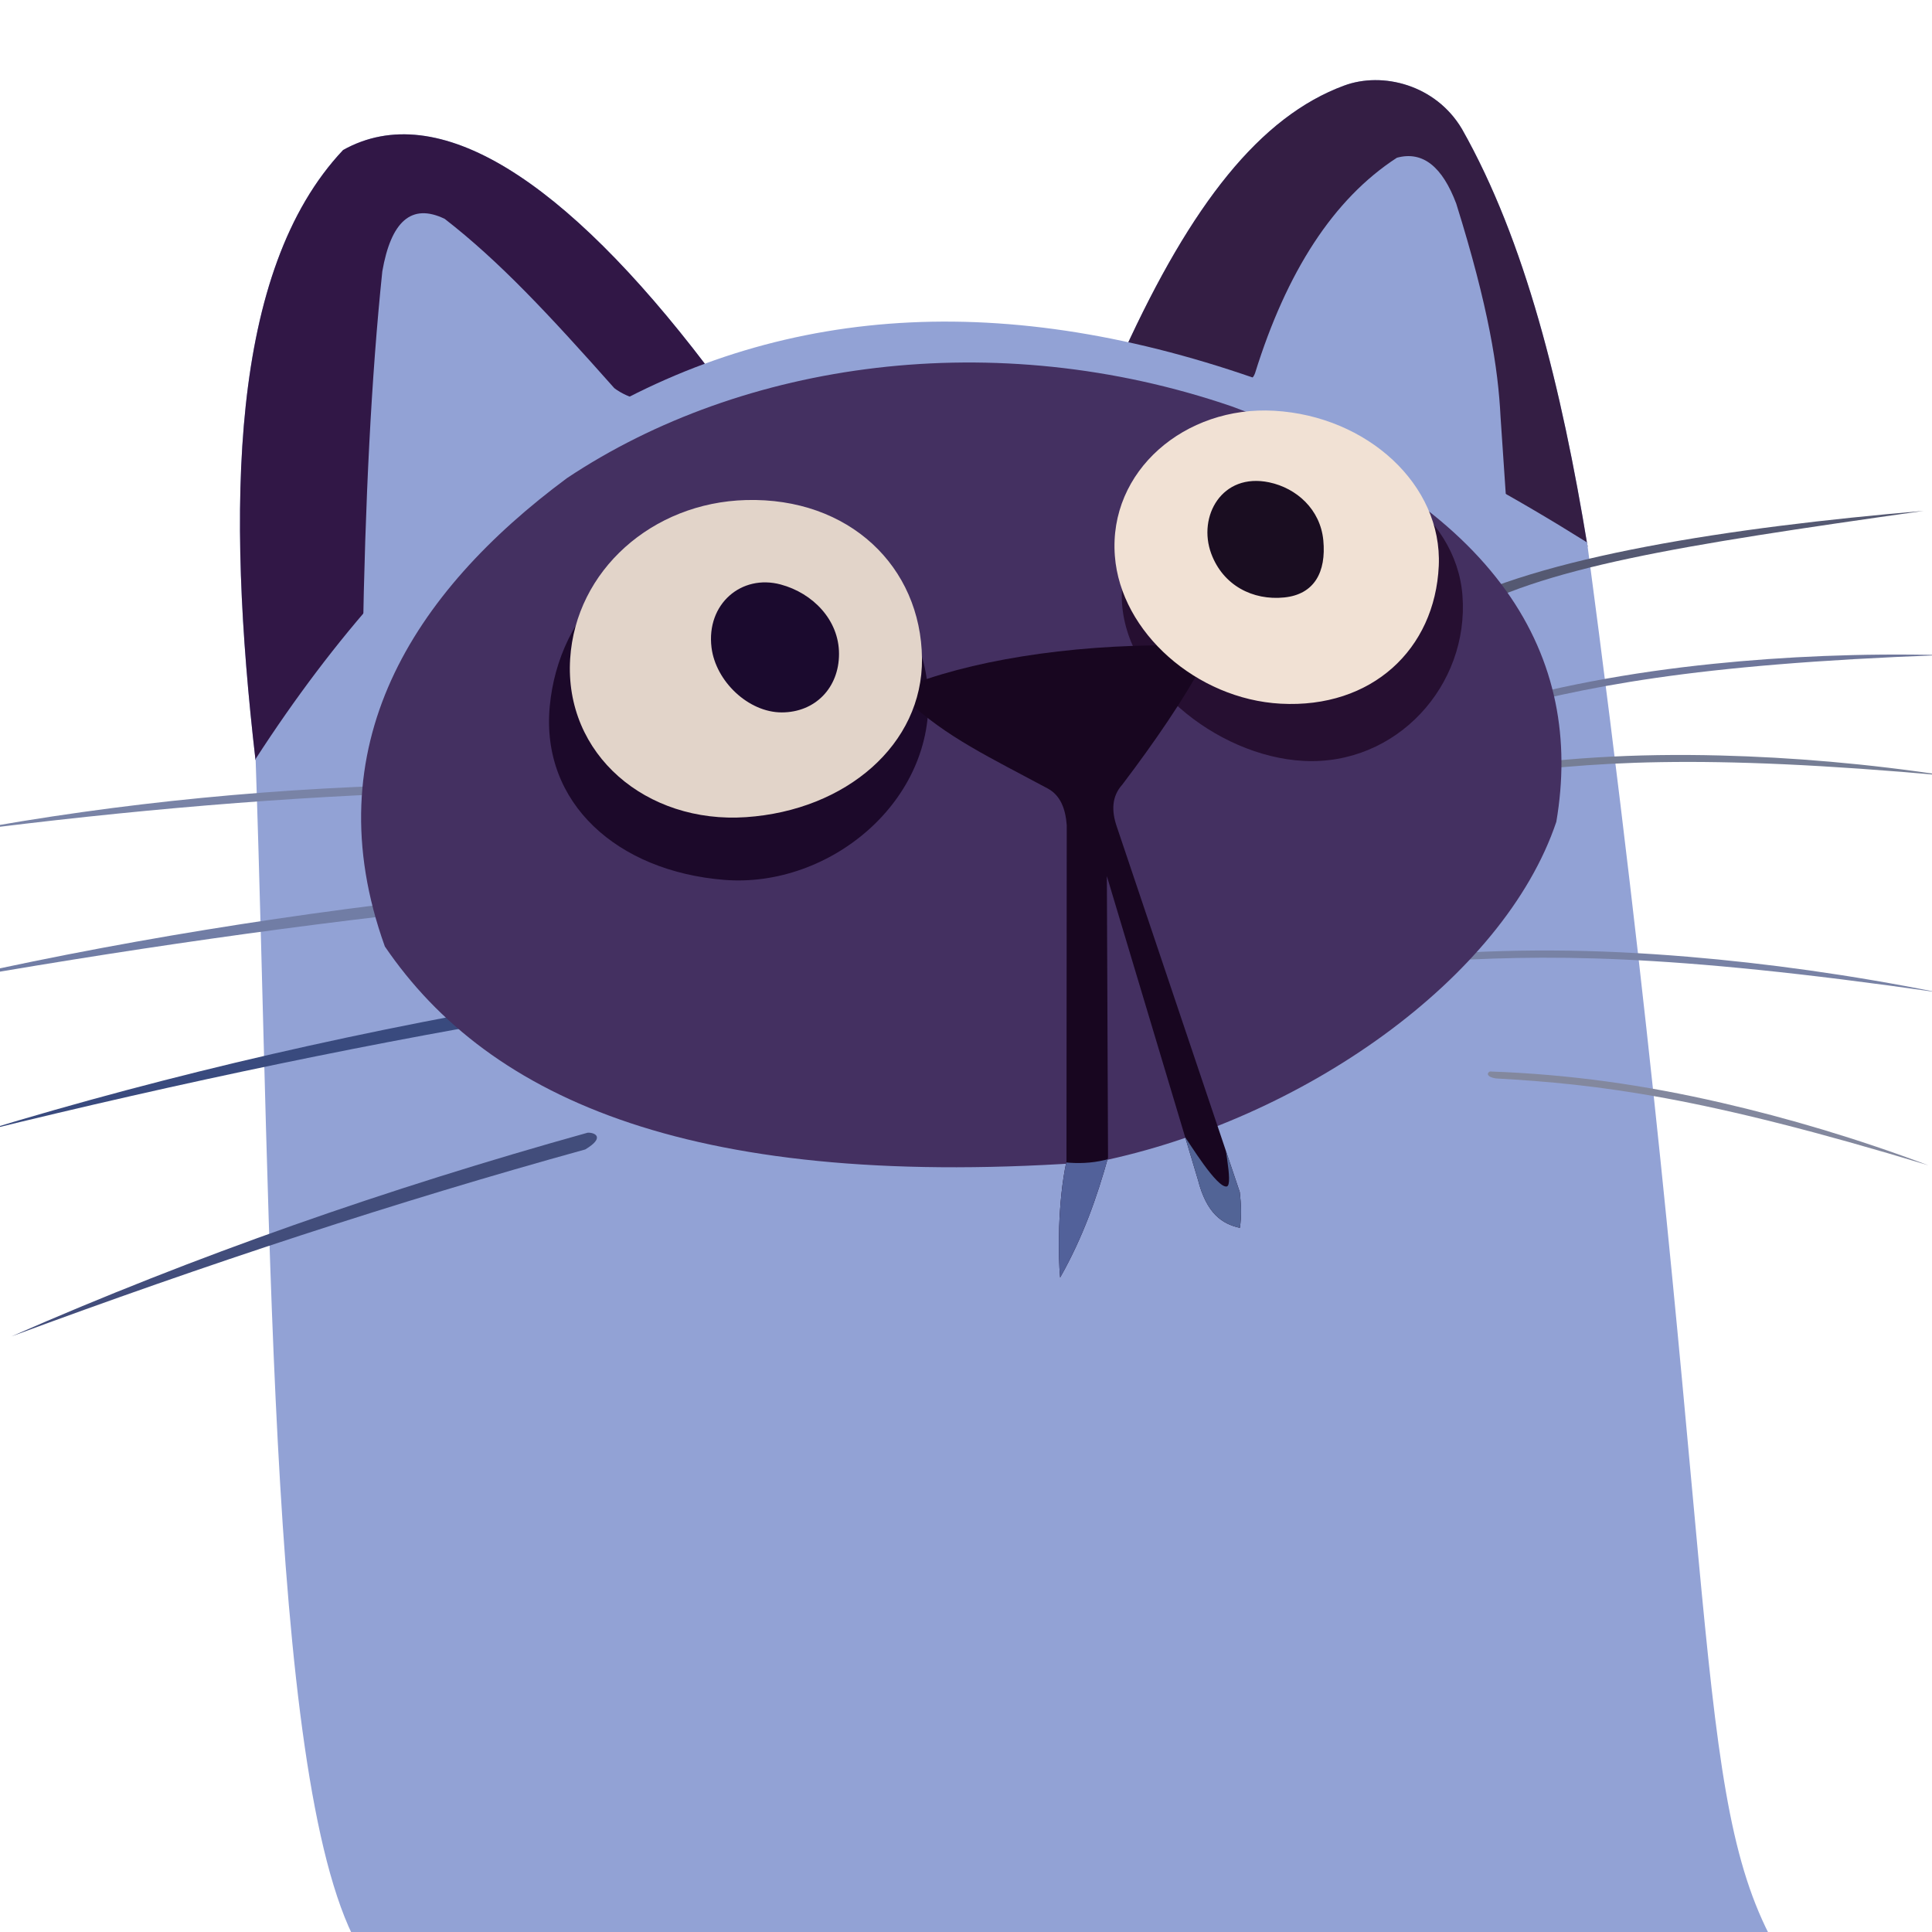
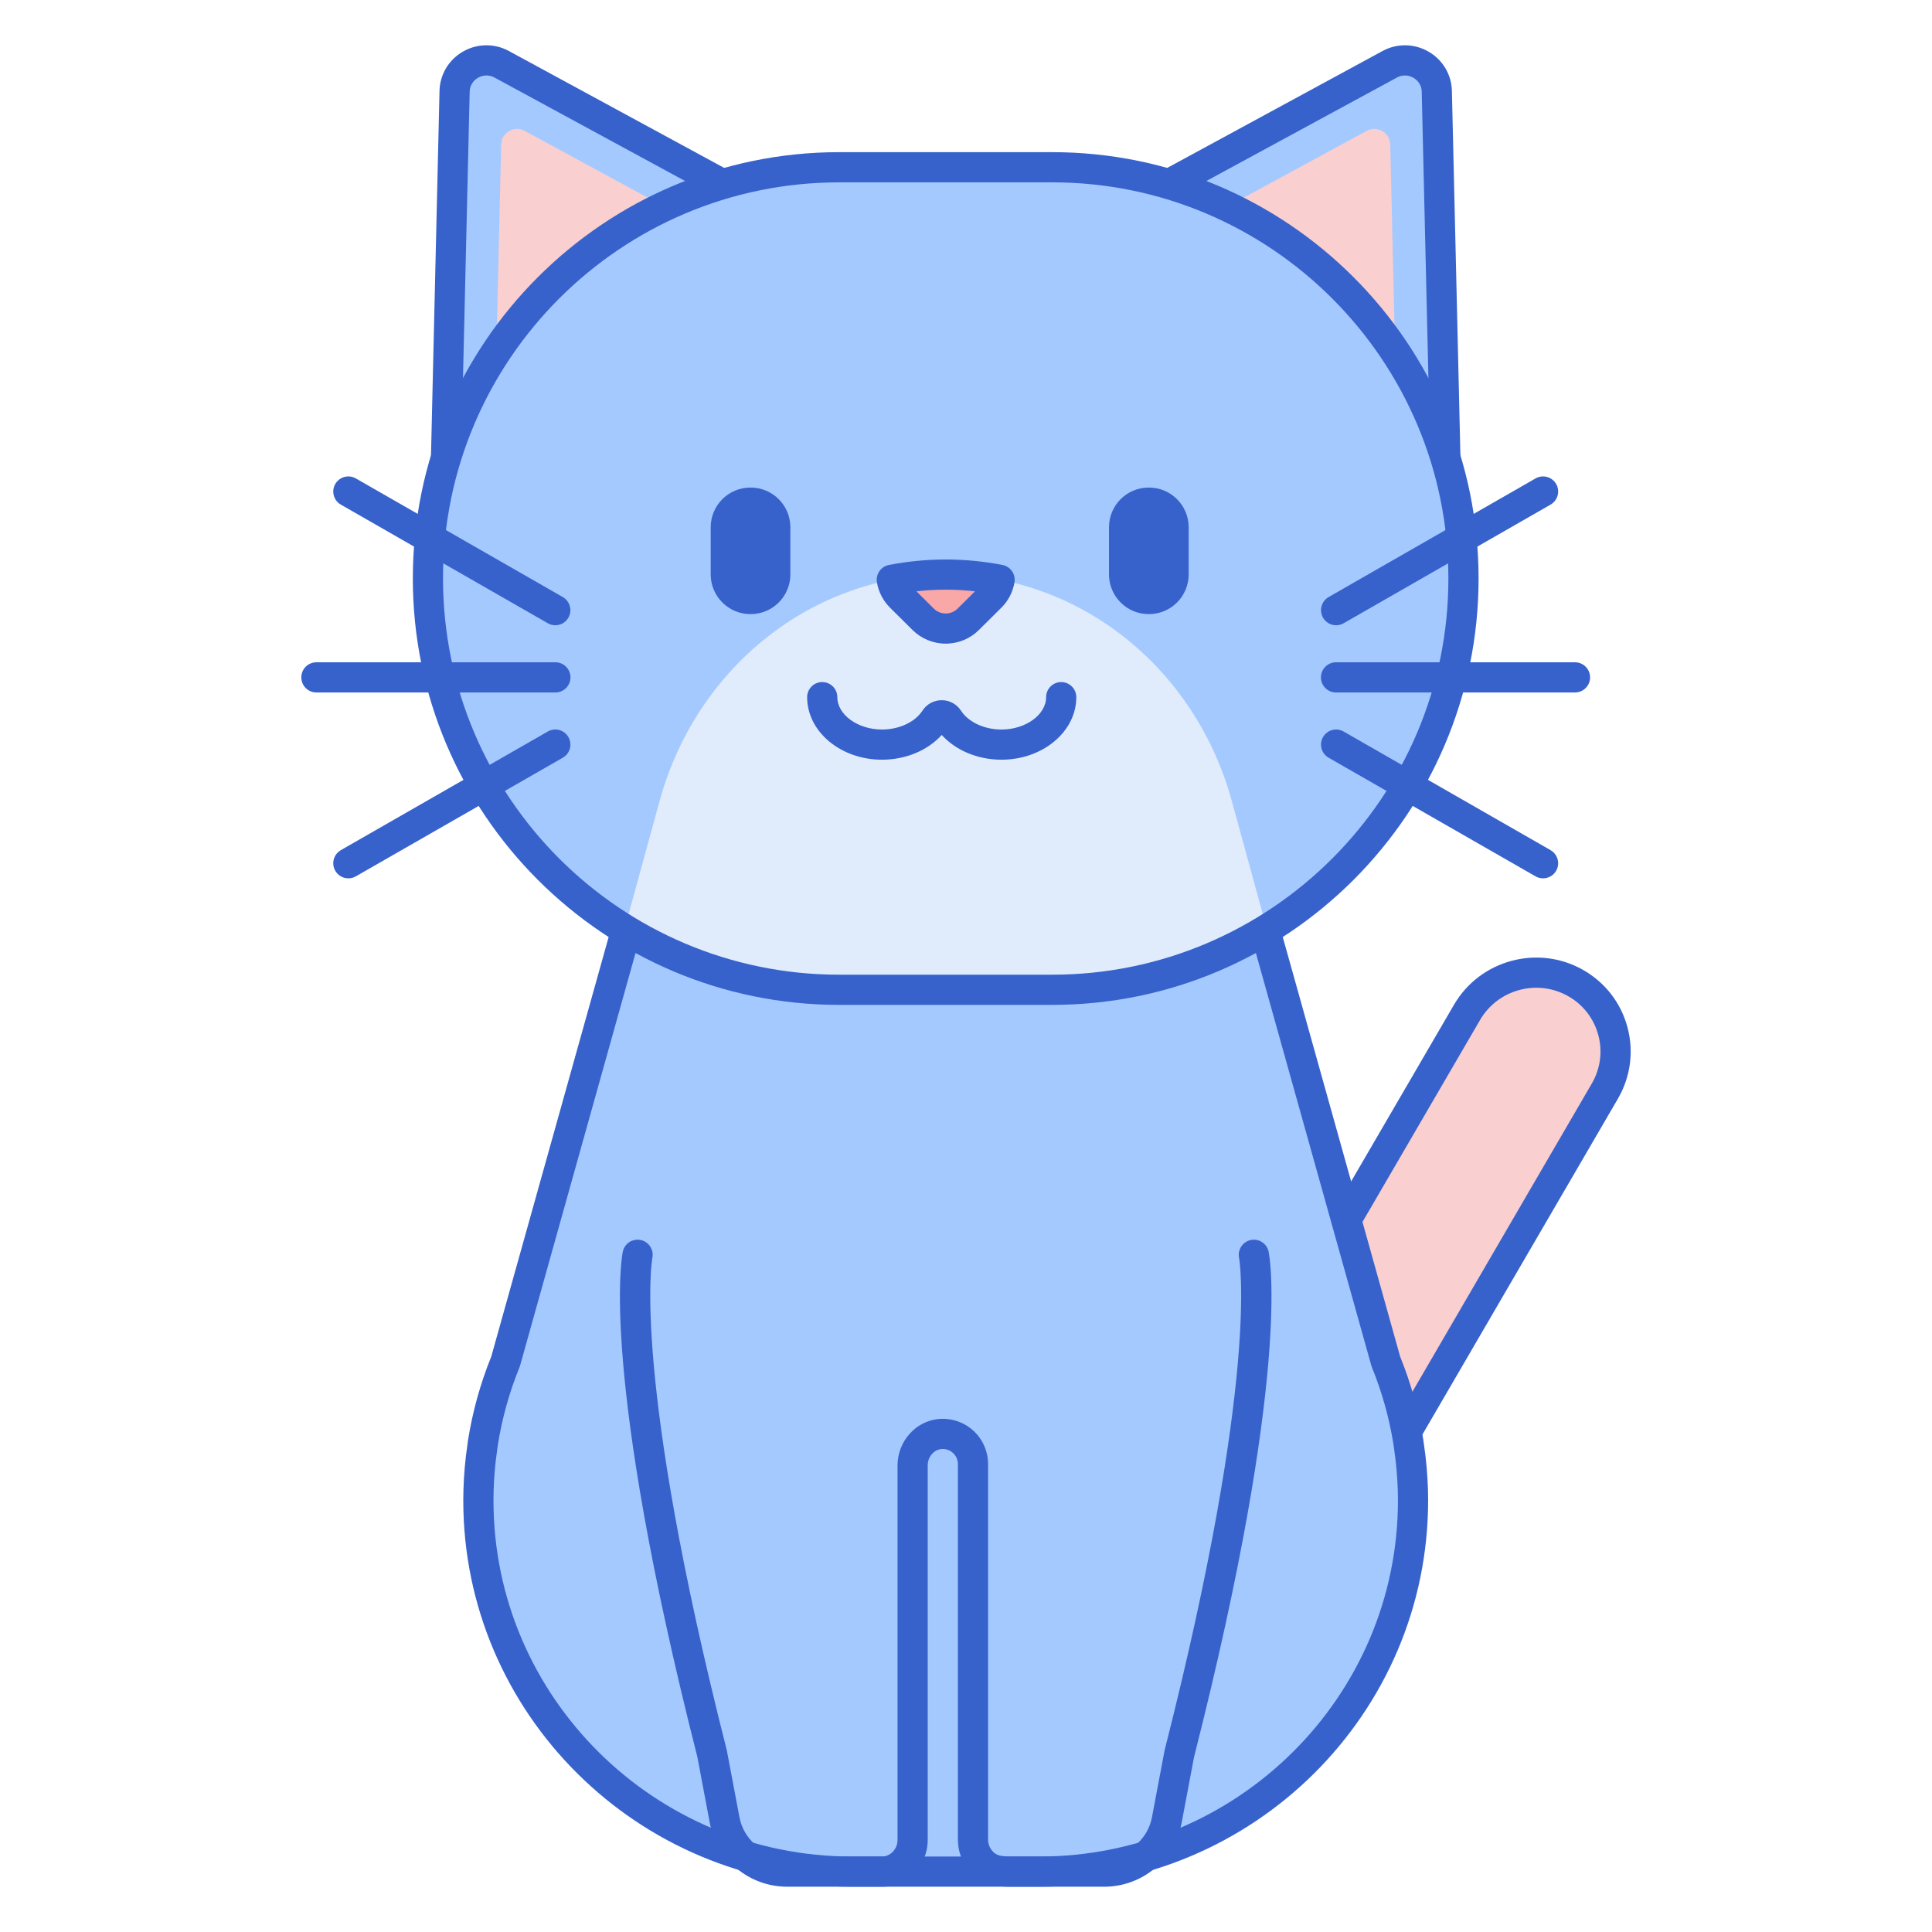
- <svg xmlns="http://www.w3.org/2000/svg" width="100%" height="100%" viewBox="0 0 240 240" version="1.1" xml:space="preserve" style="fill-rule:evenodd;clip-rule:evenodd;stroke-linejoin:round;stroke-miterlimit:2;">
-   <g id="cat">
-     <g id="ears">
-       <path id="right-ear" d="M181.604,16.013C178.335,10.512 171.731,8.87 166.983,10.628C156.528,14.48 148,25.38 139.64,43.652L197.221,67.907C193.966,48.107 189.464,29.907 181.604,16.013Z" style="fill:rgb(146,162,213);" />
-       <clipPath id="_clip1">
-         <path id="right-ear1" d="M181.604,16.013C178.335,10.512 171.731,8.87 166.983,10.628C156.528,14.48 148,25.38 139.64,43.652L197.221,67.907C193.966,48.107 189.464,29.907 181.604,16.013Z" />
-       </clipPath>
-       <g clip-path="url(#_clip1)">
-         <path d="M198.639,70.426C213.244,53.741 188.504,0.802 166.466,7.428C153.477,11.11 145.281,26.592 139.875,42.879L153.035,47.152C153.94,47.518 155.422,47.74 155.907,46.356C159.82,33.784 165.62,24.726 173.529,19.594C176.774,18.71 179.188,20.755 180.897,25.285C184.932,38.172 186.109,45.796 186.404,51.799L187.418,66.775L198.639,70.426Z" style="fill:rgb(52,30,68);" />
-       </g>
-       <path id="left-ear" d="M87.689,45.356C70.202,22.402 54.407,12.065 42.626,18.631C28.491,33.612 28.121,63.094 31.739,94.408L60.218,66.813L81.398,49.998C84.915,50.591 87.463,48.42 87.689,45.356Z" style="fill:rgb(146,162,213);" />
-       <clipPath id="_clip2">
-         <path id="left-ear1" d="M87.689,45.356C70.202,22.402 54.407,12.065 42.626,18.631C28.491,33.612 28.121,63.094 31.739,94.408L60.218,66.813L81.398,49.998C84.915,50.591 87.463,48.42 87.689,45.356Z" />
-       </clipPath>
-       <g clip-path="url(#_clip2)">
-         <path d="M83.565,25.15L41.247,12.107C25.504,40.349 17.709,66.781 29.219,98.093L45.064,79.969C45.352,62.36 46.126,46.791 47.492,33.707C48.571,27.531 51.089,25.182 55.243,27.187C62.042,32.463 68.14,39.013 76.311,48.216C78.034,49.534 80.849,50.232 83.202,50.018C87.395,49.283 87.523,47.177 87.615,45.512L83.565,25.15Z" style="fill:rgb(49,23,70);" />
-       </g>
-     </g>
-     <g id="head" transform="matrix(1,0,0,1,16.1664,-10.2357)">
-       <path d="M180.988,77.621C109.814,32.995 55.113,43.405 15.586,104.514C17.625,163.949 17.128,235.745 29.255,253.482L203.63,250.592C193.71,231.103 197.493,201.711 180.988,77.621Z" style="fill:rgb(146,162,213);" />
-     </g>
-     <g id="bear">
-       <g id="right">
-         <g transform="matrix(0.854502,0.406043,-0.42919,0.903214,60.8344,-7.87123)">
-           <path d="M239.866,61.155C229.897,61.951 220.522,63.35 211.846,65.158C201.569,67.299 192.174,70.077 182.562,74.008C182.233,74.454 182.628,74.756 183.654,74.473C196.178,69.637 209.118,65.513 239.866,61.155Z" style="fill:rgb(131,136,158);" />
-         </g>
-         <g transform="matrix(1.0676,0.295323,-0.266611,0.963804,0.950341,-6.50808)">
-           <path d="M239.866,61.155C229.897,61.951 220.522,63.35 211.846,65.158C201.569,67.299 192.174,70.077 182.562,74.008C182.233,74.454 182.628,74.756 183.654,74.473C196.178,69.637 209.118,65.513 239.866,61.155Z" style="fill:rgb(120,130,165);" />
-         </g>
-         <g transform="matrix(0.973428,0.228992,-0.228992,0.973428,22.3964,-18.0889)">
-           <path d="M239.866,61.155C229.897,61.951 220.522,63.35 211.846,65.158C201.569,67.299 192.174,70.077 182.562,74.008C182.233,74.454 182.628,74.756 183.654,74.473C196.178,69.637 209.118,65.513 239.866,61.155Z" style="fill:rgb(118,126,149);" />
-         </g>
-         <g transform="matrix(0.994633,0.10347,-0.10347,0.994633,8.89736,-4.26857)">
-           <path d="M239.866,61.155C229.897,61.951 220.522,63.35 211.846,65.158C201.569,67.299 192.174,70.077 182.562,74.008C182.233,74.454 182.628,74.756 183.654,74.473C196.178,69.637 209.118,65.513 239.866,61.155Z" style="fill:rgb(111,119,155);" />
-         </g>
-         <g transform="matrix(1,0,0,1,-0.48807,0.573077)">
-           <path d="M239.457,62.888C215.462,64.931 191.528,68.59 179.561,75.217C179.251,76.099 180.498,76.525 181.197,76.188C192.074,69.872 208.709,67.245 239.457,62.888Z" style="fill:rgb(85,89,114);" />
-         </g>
-       </g>
-       <g id="left">
-         <g transform="matrix(1,0,0,1,1.52948,0.100592)">
-           <path d="M71.467,140.608C46.512,147.57 22.742,155.882 -0.118,165.916C24.017,156.97 47.805,149.145 71.17,142.689C73.709,141.174 72.332,140.557 71.467,140.608Z" style="fill:rgb(66,77,123);" />
-         </g>
-         <g transform="matrix(0.99637,0.0851325,-0.0776816,0.909167,10.8729,-10.3261)">
-           <path d="M71.467,140.608C46.512,147.57 22.742,155.882 -0.118,165.916C24.017,156.97 47.805,149.145 71.17,142.689C73.709,141.174 72.332,140.557 71.467,140.608Z" style="fill:rgb(57,74,126);" />
-         </g>
-         <g transform="matrix(0.93641,0.118373,-0.0991583,0.78441,8.00261,-7.94858)">
-           <path d="M71.467,140.608C46.512,147.57 22.742,155.882 -0.118,165.916C24.017,156.97 47.805,149.145 71.17,142.689C73.709,141.174 72.332,140.557 71.467,140.608Z" style="fill:rgb(113,125,165);" />
-         </g>
-         <g transform="matrix(0.824699,0.0838524,-0.0475662,0.46782,3.55362,25.6472)">
-           <path d="M71.467,140.608C46.406,145.736 22.647,154.228 -0.118,165.916C23.89,156.062 47.657,148.083 71.17,142.689C73.709,141.174 72.332,140.557 71.467,140.608Z" style="fill:rgb(121,131,166);" />
-         </g>
-       </g>
-     </g>
-     <g id="face" transform="matrix(1,0,0,1,16.1664,-10.2357)">
-       <g id="face1" transform="matrix(1,0,0,1,-16.1664,10.2357)">
-         <path d="M153.056,50.498C123.546,40.378 92.261,44.857 70.431,59.394C51.33,73.552 38.869,92.733 47.81,117.577C60.823,136.685 86.431,148.031 136.509,144.294C161.69,139.12 186.77,121.608 193.332,102.089C196.785,81.822 186.602,62.909 153.056,50.498Z" style="fill:rgb(68,48,97);" />
-       </g>
-       <g id="left1" transform="matrix(1.6214,0,0,2.04009,-63.6404,-101.091)">
-         <path d="M85.581,87.211C93.261,87.211 99.813,90.72 100.374,96.579C101.019,103.315 92.843,108.664 84.763,108.146C76.594,107.623 70.71,103.483 71.398,97.583C72.079,91.737 77.901,87.211 85.581,87.211Z" style="fill:rgb(28,9,42);" />
-       </g>
-       <g id="right1" transform="matrix(1,0,0,1.4948,-17.6275,-15.746)">
-         <path d="M160.42,55.187C171.314,55.187 182.343,59.965 183.132,66.866C183.987,74.344 174.941,81.021 163.397,80.616C152.51,80.234 140.812,73.848 140.812,66.902C140.812,59.957 149.527,55.187 160.42,55.187Z" style="fill:rgb(38,15,49);" />
-       </g>
-       <g id="nose" transform="matrix(1,0,0,1,-16.1664,10.2357)">
-         <path d="M145.483,80.164C132.669,80.105 120.256,82.077 111.877,85.559C112.209,85.912 112.328,86.66 112.694,87.006C117.49,91.536 122.995,94.104 130.178,97.963C131.723,98.811 132.362,100.45 132.515,102.51L132.481,144.266C131.377,149.352 131.43,156.068 131.695,158.701C134.542,153.667 136.266,148.719 137.643,143.797L137.498,108.831L148.822,146.589C149.898,150.78 151.841,152.055 154.022,152.527C154.251,151.029 154.176,149.555 154.01,148.088L138.757,102.76C138.044,100.735 138.101,98.93 139.406,97.481C143.593,91.961 147.03,86.877 149.482,82.365L145.483,80.164Z" style="fill:rgb(24,6,32);" />
-         <clipPath id="_clip3">
-           <path d="M145.483,80.164C132.669,80.105 120.256,82.077 111.877,85.559C112.209,85.912 112.328,86.66 112.694,87.006C117.49,91.536 122.995,94.104 130.178,97.963C131.723,98.811 132.362,100.45 132.515,102.51L132.481,144.266C131.377,149.352 131.43,156.068 131.695,158.701C134.542,153.667 136.266,148.719 137.643,143.797L137.498,108.831L148.822,146.589C149.898,150.78 151.841,152.055 154.022,152.527C154.251,151.029 154.176,149.555 154.01,148.088L138.757,102.76C138.044,100.735 138.101,98.93 139.406,97.481C143.593,91.961 147.03,86.877 149.482,82.365L145.483,80.164Z" />
-         </clipPath>
-         <g clip-path="url(#_clip3)">
-           <g transform="matrix(3.07859,0,0,0.970462,-266.457,3.52496)">
-             <path d="M131.944,143.948C130.864,145.561 129.77,145.476 128.676,144.728L128.613,159.536L130.168,161.7L131.944,143.948Z" style="fill:rgb(82,97,154);" />
-           </g>
-           <g transform="matrix(1,0,0,1,-0.35891,-2.43485)">
-             <path d="M152.517,143.298C152.094,143.487 153.664,149.667 152.743,149.824C151.524,150.03 148.11,144.416 147.431,143.479L144.146,158.731L158.337,158.731L152.517,143.298Z" style="fill:rgb(82,100,150);" />
-           </g>
-         </g>
-       </g>
-       <g id="left-eye" transform="matrix(1.31136,0,0,1.56106,-51.1509,-51.2497)">
-         <path d="M97.354,79.179C107.112,78.958 113.929,84.474 114.017,91.796C114.099,98.626 106.822,103.869 97.354,104.413C87.91,104.956 80.108,99.423 80.69,91.796C81.224,84.787 88.455,79.38 97.354,79.179Z" style="fill:rgb(226,212,201);" />
-         <clipPath id="_clip4">
-           <path d="M97.354,79.179C107.112,78.958 113.929,84.474 114.017,91.796C114.099,98.626 106.822,103.869 97.354,104.413C87.91,104.956 80.108,99.423 80.69,91.796C81.224,84.787 88.455,79.38 97.354,79.179Z" />
-         </clipPath>
-         <g clip-path="url(#_clip4)">
-           <g transform="matrix(1.21215,0,0,0.942574,-22.8022,6.14773)">
-             <path d="M101.833,84.61C104.334,85.336 106.389,87.596 106.389,90.468C106.389,93.341 104.517,95.409 101.912,95.409C99.308,95.409 96.751,92.785 96.425,89.931C96.006,86.259 98.76,83.718 101.833,84.61Z" style="fill:rgb(27,10,46);" />
-           </g>
-         </g>
-       </g>
-       <g id="right-eye" transform="matrix(1.40178,0,0,1.36785,-82.1025,-29.9245)">
-         <path d="M159.967,66.664C168.173,67.147 174.869,73.367 174.539,80.754C174.201,88.333 168.593,93.713 160.531,93.267C153.098,92.855 146.354,86.797 145.835,79.853C145.257,72.121 152.055,66.198 159.967,66.664Z" style="fill:rgb(241,225,212);" />
-         <clipPath id="_clip5">
-           <path d="M159.967,66.664C168.173,67.147 174.869,73.367 174.539,80.754C174.201,88.333 168.593,93.713 160.531,93.267C153.098,92.855 146.354,86.797 145.835,79.853C145.257,72.121 152.055,66.198 159.967,66.664Z" />
-         </clipPath>
-         <g clip-path="url(#_clip5)">
-           <g transform="matrix(1.25066,0,0,1.06499,-41.3397,3.32284)">
-             <path d="M160.598,65.581C162.534,66.072 164.221,67.885 164.431,70.522C164.646,73.238 163.791,75.133 161.666,75.396C159.435,75.672 157.326,74.37 156.49,71.662C155.513,68.498 157.235,64.729 160.598,65.581Z" style="fill:rgb(26,13,33);" />
-           </g>
-         </g>
-       </g>
-     </g>
-   </g>
+ <svg xmlns="http://www.w3.org/2000/svg" t="1712910598508" class="icon" viewBox="0 0 1024 1024" version="1.1" p-id="23413" width="200" height="200">
+   <path d="M850.584 578.364l-230.708 396.316-73.016-41.808 230.708-396.316c11.688-20.08 37.512-27 57.672-15.452a41.704 41.704 0 0 1 15.344 57.26z" fill="#F9CFCF" p-id="23414" />
+   <path d="M619.868 982.68c-1.348 0-2.716-0.34-3.968-1.06l-73.02-41.808a8.02 8.02 0 0 1-2.94-10.968l230.712-396.316c13.872-23.832 44.624-32.076 68.568-18.372 11.612 6.652 19.916 17.416 23.368 30.304s1.644 26.36-5.088 37.924l-230.708 396.316a8 8 0 0 1-6.924 3.98z m-62.044-52.748l59.132 33.86 226.712-389.452a33.524 33.524 0 0 0 3.46-25.736 33.532 33.532 0 0 0-15.864-20.56c-16.32-9.344-37.316-3.728-46.784 12.536l-226.656 389.352z" fill="#3762CC" p-id="23415" />
+   <path d="M746.484 764.372a194.096 194.096 0 0 0-11.976-42.8l-79.148-282.9H347.12l-79.148 282.9a194.316 194.316 0 0 0-11.976 42.8l-1.168 8.76a197.264 197.264 0 0 0-1.28 22.132c0 108.656 88.716 196.74 198.152 196.74h99.076c109.436 0 198.152-88.084 198.152-196.74 0-7.488-0.46-14.864-1.28-22.132l-1.164-8.76z" fill="#A4C9FF" p-id="23416" />
+   <path d="M550.78 1000.004h-99.08c-113.672 0-206.152-91.844-206.152-204.74 0-7.448 0.448-15.2 1.332-23.032l1.188-8.916a202.968 202.968 0 0 1 12.32-44.332l79.028-282.464a7.992 7.992 0 0 1 7.704-5.844h308.244a8 8 0 0 1 7.704 5.844l79.028 282.464a202.784 202.784 0 0 1 12.292 44.136l0.028 0.2 1.168 8.756c0.904 7.992 1.352 15.744 1.352 23.192-0.004 112.888-92.484 204.736-206.156 204.736zM353.192 446.676l-77.516 277.056a9.06 9.06 0 0 1-0.292 0.86 186.412 186.412 0 0 0-11.48 41.036l-1.14 8.56a190.212 190.212 0 0 0-1.212 21.08c0 104.072 85.3 188.74 190.152 188.74h99.08c104.852 0 190.152-84.668 190.152-188.74 0-6.852-0.416-14-1.232-21.24l-1.136-8.496a186.668 186.668 0 0 0-11.464-40.94 8.372 8.372 0 0 1-0.292-0.86l-77.516-277.056H353.192z" fill="#3762CC" p-id="23417" />
+   <path d="M766.168 246.544l-204.756-117.372L736.552 34.08c11.104-6.028 24.692 1.76 24.988 14.324l4.628 198.14z" fill="#A4C9FF" p-id="23418" />
+   <path d="M613.112 129.768l111.252-60.404c5.552-3.016 12.348 0.88 12.492 7.16l2.94 125.86-126.684-72.616z" fill="#F9CFCF" p-id="23419" />
+   <path d="M766.168 254.544c-1.372 0-2.748-0.352-3.98-1.06l-204.752-117.372a8 8 0 0 1 0.16-13.972l175.144-95.088a24.828 24.828 0 0 1 24.44 0.336 24.576 24.576 0 0 1 12.356 20.828l4.628 198.14a7.984 7.984 0 0 1-7.996 8.188zM577.828 129.36l180.012 103.188-4.296-183.956c-0.104-4.408-3.1-6.612-4.388-7.356a8.812 8.812 0 0 0-8.784-0.12L577.828 129.36z" fill="#3762CC" p-id="23420" />
+   <path d="M236.316 246.544l204.756-117.372L265.932 34.08c-11.104-6.028-24.692 1.76-24.988 14.324l-4.628 198.14z" fill="#A4C9FF" p-id="23421" />
+   <path d="M278.116 69.364l111.252 60.404-126.684 72.616 2.94-125.86c0.148-6.28 6.944-10.176 12.492-7.16z" fill="#F9CFCF" p-id="23422" />
+   <path d="M236.316 254.544a7.988 7.988 0 0 1-7.996-8.188l4.628-198.14a24.576 24.576 0 0 1 12.356-20.828 24.8 24.8 0 0 1 24.44-0.336l175.144 95.088a8 8 0 0 1 0.16 13.972L240.296 253.484a7.988 7.988 0 0 1-3.98 1.06z m21.552-214.548a9.2 9.2 0 0 0-4.54 1.236c-1.284 0.744-4.28 2.948-4.388 7.356l-4.296 183.956 180.012-103.188-162.544-88.244a8.788 8.788 0 0 0-4.244-1.116z" fill="#3762CC" p-id="23423" />
+   <path d="M557.696 524.608h-112.908c-120.384 0-217.976-97.592-217.976-217.976s97.592-217.976 217.976-217.976h112.908c120.384 0 217.976 97.592 217.976 217.976s-97.592 217.976-217.976 217.976z" fill="#A4C9FF" p-id="23424" />
+   <path d="M652.896 424.588c-19.492-71.1-81.332-120.056-151.656-120.056-70.324 0-132.164 48.956-151.656 120.056l-18.628 67.948a216.92 216.92 0 0 0 113.828 32.072h112.908a216.912 216.912 0 0 0 113.828-32.072l-18.624-67.948z" fill="#E0EBFC" p-id="23425" />
+   <path d="M397.876 325.492h-0.152a21.036 21.036 0 0 1-21.036-21.036v-25a21.036 21.036 0 0 1 21.036-21.036h0.152a21.036 21.036 0 0 1 21.036 21.036v25a21.032 21.032 0 0 1-21.036 21.036zM608.98 325.492h-0.152a21.036 21.036 0 0 1-21.036-21.036v-25a21.036 21.036 0 0 1 21.036-21.036h0.152a21.036 21.036 0 0 1 21.036 21.036v25a21.04 21.04 0 0 1-21.036 21.036zM530.796 402.66c-12.584 0-24.252-4.928-31.664-13.12-7.412 8.192-19.084 13.12-31.668 13.12-21.872 0-39.664-14.872-39.664-33.152a8 8 0 0 1 16 0c0 9.296 10.836 17.152 23.664 17.152 9.092 0 17.516-3.924 21.456-10a12.124 12.124 0 0 1 10.212-5.54h0.008c4.14 0 7.952 2.076 10.204 5.544 3.936 6.076 12.36 10 21.452 10 12.828 0 23.664-7.852 23.664-17.152a8 8 0 0 1 16 0c0 18.276-17.792 33.148-39.664 33.148z" fill="#3762CC" p-id="23426" />
+   <path d="M513.184 328.248l11.944-11.856a16.628 16.628 0 0 0 4.68-9.092c-9.304-1.8-18.848-2.764-28.564-2.764s-19.26 0.968-28.564 2.764a16.576 16.576 0 0 0 4.68 9.092l11.94 11.856a16.976 16.976 0 0 0 23.884 0z" fill="#F9A7A7" p-id="23427" />
+   <path d="M557.696 532.608h-112.908c-124.604 0-225.98-101.372-225.98-225.98s101.376-225.98 225.98-225.98h112.908c124.604 0 225.98 101.372 225.98 225.98s-101.376 225.98-225.98 225.98zM444.788 96.652c-115.784 0-209.98 94.196-209.98 209.98s94.196 209.98 209.98 209.98h112.908c115.784 0 209.98-94.196 209.98-209.98s-94.196-209.98-209.98-209.98h-112.908z" fill="#3762CC" p-id="23428" />
+   <path d="M834.78 367.028H708.12a8 8 0 0 1 0-16h126.66a8 8 0 0 1 0 16zM708.172 331.4a8 8 0 0 1-3.988-14.944l109.692-62.88a8 8 0 0 1 7.96 13.884l-109.692 62.88a8.004 8.004 0 0 1-3.972 1.06zM817.848 465.54a7.96 7.96 0 0 1-3.972-1.06l-109.692-62.88a8 8 0 0 1 7.96-13.884l109.692 62.88a8 8 0 0 1-3.988 14.944z" fill="#3762CC" p-id="23429" />
+   <path d="M294.364 367.028H167.704a8 8 0 0 1 0-16h126.66a8 8 0 0 1 0 16zM184.636 465.54a8 8 0 0 1-3.984-14.944l109.696-62.88a8 8 0 1 1 7.952 13.884l-109.696 62.88c-1.252 0.72-2.62 1.06-3.968 1.06zM294.316 331.4c-1.348 0-2.716-0.34-3.968-1.06l-109.696-62.88a8 8 0 0 1 7.952-13.884l109.696 62.88a8 8 0 0 1-3.984 14.944z" fill="#3762CC" p-id="23430" />
+   <path d="M501.24 341.144a24.88 24.88 0 0 1-17.58-7.22l-11.94-11.856a24.528 24.528 0 0 1-6.932-13.444 8 8 0 0 1 6.372-9.18 157.58 157.58 0 0 1 60.164 0 8 8 0 0 1 6.372 9.176 24.556 24.556 0 0 1-6.932 13.444l-11.94 11.856a24.88 24.88 0 0 1-17.584 7.224z m-15.532-27.74l9.232 9.168a8.964 8.964 0 0 0 12.608 0l9.232-9.168a139.632 139.632 0 0 0-31.072 0z" fill="#3762CC" p-id="23431" />
+   <path d="M585.224 1000.004h-50.204c-2.588 0-5.184-0.24-7.708-0.712-11.364-2.12-19.608-12.312-19.608-24.232v-199.056c0-2.28-0.928-4.384-2.62-5.92a7.928 7.928 0 0 0-6.192-2.04c-4.032 0.384-7.188 4.18-7.188 8.648v198.548c0 13.584-10.772 24.696-24.016 24.764h-50.424c-20.088 0-37.36-14.248-41.064-33.876l-6.592-34.92c-51.916-204.328-40.032-265.336-39.5-267.832a8 8 0 0 1 15.66 3.28c-0.16 0.82-11.148 61.96 39.412 260.852 0.04 0.16 0.08 0.324 0.104 0.488l6.64 35.168c2.28 12.08 12.936 20.84 25.34 20.84h50.204c4.528-0.024 8.24-4.036 8.24-8.764v-198.548c0-12.624 9.52-23.42 21.672-24.58a24.12 24.12 0 0 1 18.472 6.132 24.052 24.052 0 0 1 7.856 17.76v199.056c0 4.152 2.812 7.808 6.548 8.504 1.56 0.292 3.164 0.44 4.768 0.44h50.204c12.404 0 23.06-8.764 25.336-20.84l6.644-35.168c0.028-0.164 0.068-0.328 0.104-0.488 50.652-199.268 39.528-260.264 39.412-260.856a8.02 8.02 0 0 1 6.228-9.424 7.976 7.976 0 0 1 9.432 6.148c0.532 2.5 12.416 63.508-39.5 267.832l-6.596 34.924c-3.708 19.624-20.976 33.872-41.064 33.872z" fill="#3762CC" p-id="23432" />
</svg>
